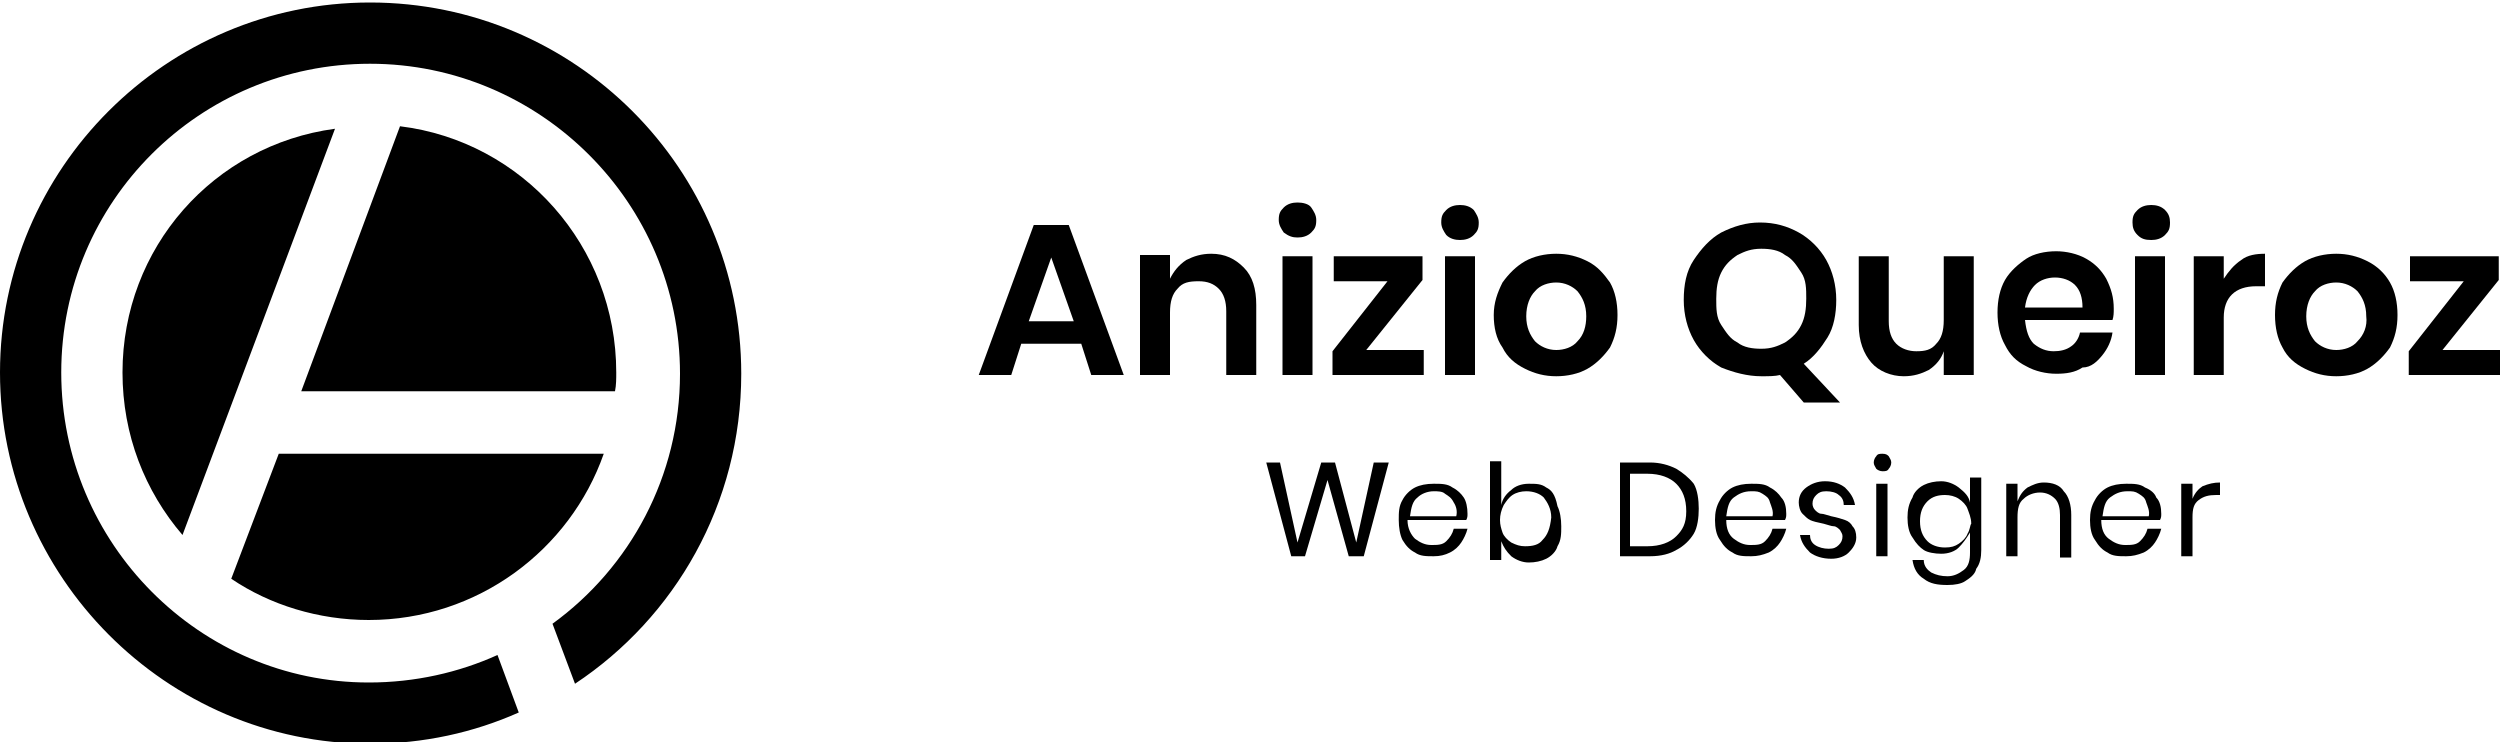
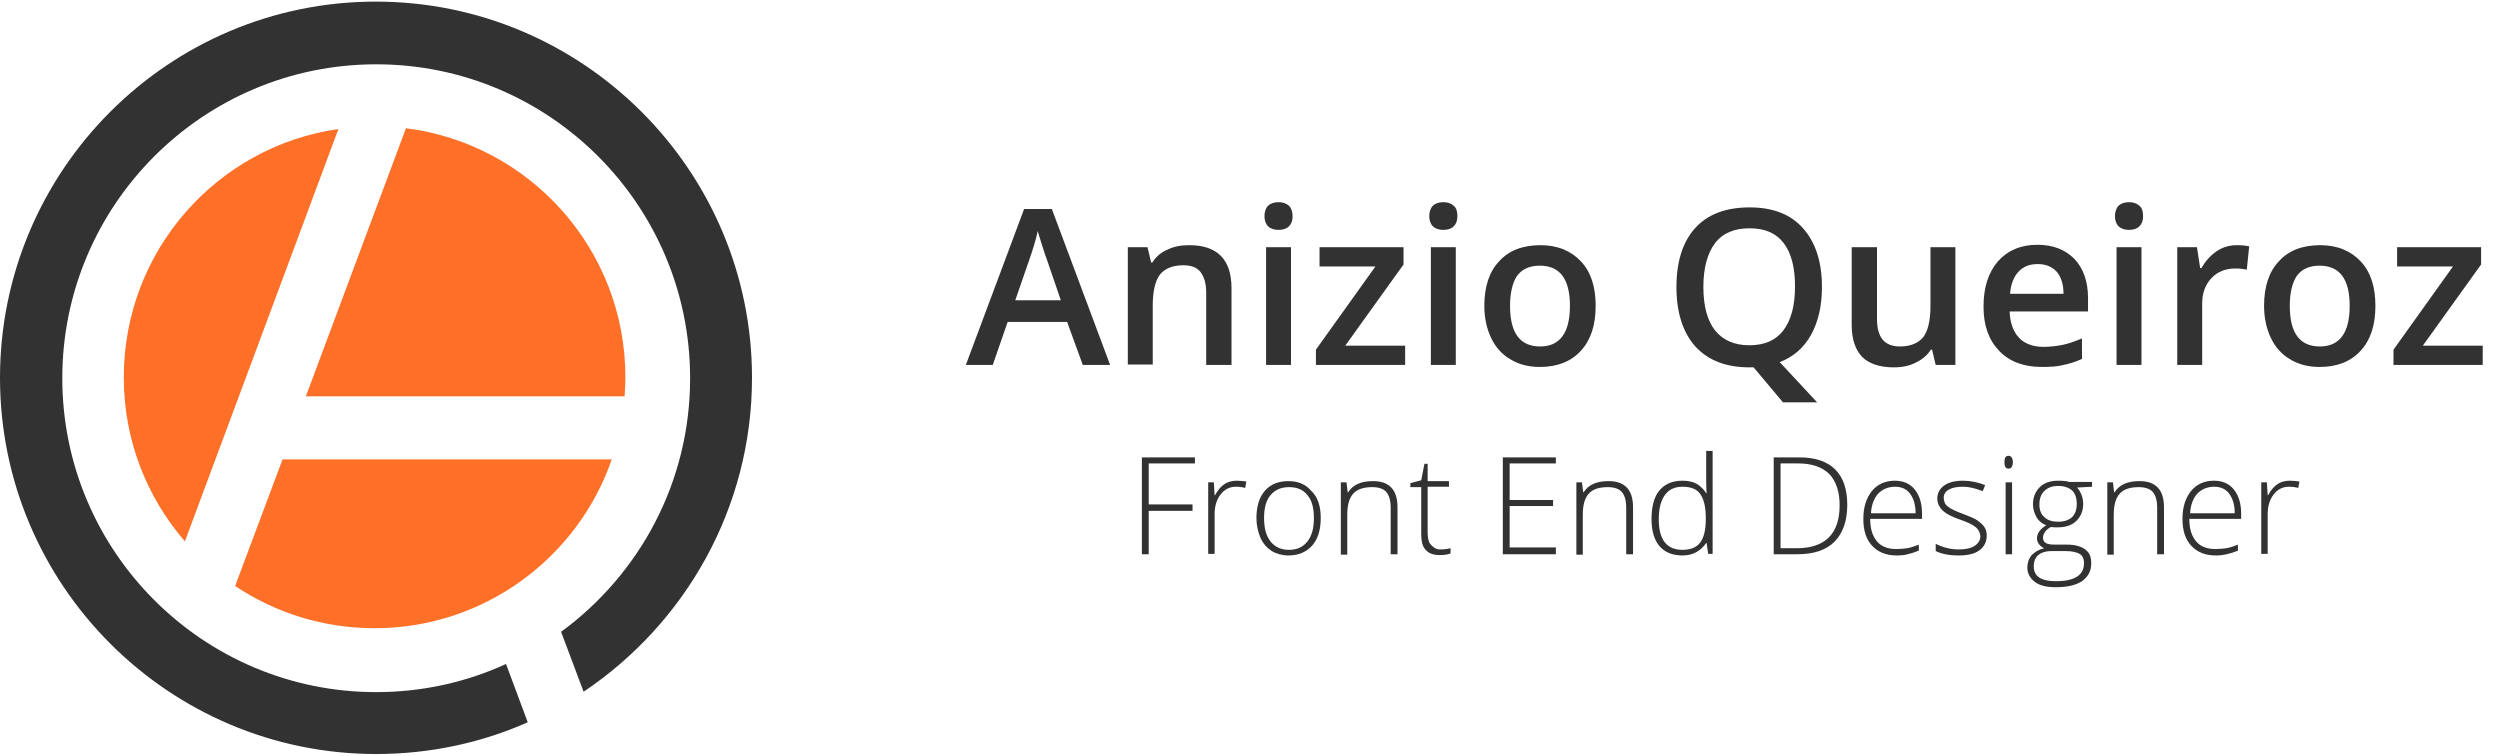
- <svg xmlns="http://www.w3.org/2000/svg" version="1.1" id="Camada_1" x="0px" y="0px" viewBox="0 0 200 59.3" style="enable-background:new 0 0 200 59.3;" xml:space="preserve">
+ <svg xmlns="http://www.w3.org/2000/svg" version="1.1" id="Camada_1" x="0px" y="0px" viewBox="0 0 622 188" style="enable-background:new 0 0 622 188;" xml:space="preserve">
+   <style type="text/css">
+ 	.st0{fill:#FE7028;}
+ 	.st1{fill:#323232;}
+ 	.st2{enable-background:new    ;}
+ </style>
  <g>
-     <path d="M82.7,18l-4.4,12h2.6l0.8-2.5h4.8l0.8,2.5h2.6l-4.4-12H82.7z M82.3,25.7l1.8-5.1l1.8,5.1H82.3z" />
-     <path d="M96.9,20.3c-0.8,0-1.4,0.2-2,0.5c-0.6,0.4-1,0.9-1.3,1.5v-1.9h-2.4V30h2.4v-5c0-0.9,0.2-1.5,0.6-1.9   c0.4-0.5,0.9-0.6,1.7-0.6c0.7,0,1.2,0.2,1.6,0.6c0.4,0.4,0.6,1,0.6,1.8V30h2.4v-5.6c0-1.3-0.3-2.3-1-3C98.8,20.7,98,20.3,96.9,20.3   z" />
-     <path d="M103.8,19c0.4,0,0.8-0.1,1.1-0.4c0.3-0.3,0.4-0.5,0.4-1c0-0.4-0.2-0.7-0.4-1s-0.7-0.4-1.1-0.4s-0.8,0.1-1.1,0.4   c-0.3,0.3-0.4,0.5-0.4,1c0,0.4,0.2,0.7,0.4,1C103.1,18.9,103.4,19,103.8,19z" />
-     <rect x="102.6" y="20.5" width="2.4" height="9.5" />
-     <polygon points="113.9,28 109.3,28 113.8,22.4 113.8,20.5 106.7,20.5 106.7,22.5 111,22.5 106.6,28.1 106.6,30 113.9,30  " />
-     <rect x="115.6" y="20.5" width="2.4" height="9.5" />
-     <path d="M116.8,16.4c-0.4,0-0.8,0.1-1.1,0.4c-0.3,0.3-0.4,0.5-0.4,1c0,0.4,0.2,0.7,0.4,1c0.3,0.3,0.7,0.4,1.1,0.4s0.8-0.1,1.1-0.4   c0.3-0.3,0.4-0.5,0.4-1c0-0.4-0.2-0.7-0.4-1C117.6,16.5,117.2,16.4,116.8,16.4z" />
-     <path d="M127,20.9c-0.8-0.4-1.6-0.6-2.5-0.6s-1.8,0.2-2.5,0.6s-1.3,1-1.8,1.7c-0.4,0.8-0.7,1.6-0.7,2.6s0.2,1.9,0.7,2.6   c0.4,0.8,1,1.3,1.8,1.7c0.8,0.4,1.6,0.6,2.5,0.6s1.8-0.2,2.5-0.6s1.3-1,1.8-1.7c0.4-0.8,0.6-1.6,0.6-2.6s-0.2-1.9-0.6-2.6   C128.3,21.9,127.8,21.3,127,20.9z M126.2,27.3c-0.4,0.5-1.1,0.7-1.7,0.7c-0.7,0-1.3-0.3-1.7-0.7c-0.4-0.5-0.7-1.1-0.7-2   s0.3-1.6,0.7-2c0.4-0.5,1.1-0.7,1.7-0.7c0.7,0,1.3,0.3,1.7,0.7c0.4,0.5,0.7,1.1,0.7,2C126.9,26.1,126.7,26.8,126.2,27.3z" />
-     <path d="M140.9,30.1c0.6,0,1.1,0,1.5-0.1l1.9,2.2h2.9l-2.9-3.1c0.8-0.5,1.4-1.3,1.9-2.1s0.7-1.9,0.7-3c0-1.2-0.3-2.3-0.8-3.2   s-1.3-1.7-2.2-2.2c-0.9-0.5-1.9-0.8-3.1-0.8c-1.1,0-2.1,0.3-3.1,0.8c-0.9,0.5-1.6,1.3-2.2,2.2s-0.8,2-0.8,3.2s0.3,2.3,0.8,3.2   s1.3,1.7,2.2,2.2C138.7,29.8,139.8,30.1,140.9,30.1z M137.3,23.9c0-0.8,0.1-1.5,0.4-2.1s0.7-1,1.3-1.4c0.6-0.3,1.1-0.5,1.9-0.5   c0.7,0,1.4,0.1,1.9,0.5c0.6,0.3,0.9,0.8,1.3,1.4s0.4,1.3,0.4,2.1c0,0.8-0.1,1.5-0.4,2.1s-0.7,1-1.3,1.4c-0.6,0.3-1.1,0.5-1.9,0.5   c-0.7,0-1.4-0.1-1.9-0.5c-0.6-0.3-0.9-0.8-1.3-1.4S137.3,24.7,137.3,23.9z" />
-     <path d="M155.5,28.1V30h2.4v-9.5h-2.4v5.1c0,0.9-0.2,1.5-0.6,1.9c-0.4,0.5-0.9,0.6-1.6,0.6c-0.6,0-1.2-0.2-1.6-0.6   c-0.4-0.4-0.6-1-0.6-1.8v-5.2h-2.4V26c0,1.3,0.4,2.3,1,3s1.6,1.1,2.6,1.1c0.8,0,1.4-0.2,2-0.5C154.9,29.2,155.3,28.7,155.5,28.1z" />
-     <path d="M168.2,28.4c0.4-0.5,0.7-1.1,0.8-1.8h-2.6c-0.1,0.5-0.4,0.9-0.7,1.1c-0.4,0.3-0.9,0.4-1.4,0.4c-0.6,0-1.1-0.2-1.6-0.6   c-0.4-0.4-0.6-1-0.7-1.9h7c0.1-0.3,0.1-0.6,0.1-0.9c0-0.9-0.2-1.6-0.6-2.4c-0.4-0.7-0.9-1.2-1.6-1.6s-1.6-0.6-2.4-0.6   c-0.9,0-1.8,0.2-2.4,0.6s-1.3,1-1.7,1.7s-0.6,1.6-0.6,2.6s0.2,1.9,0.6,2.6c0.4,0.8,0.9,1.3,1.7,1.7c0.7,0.4,1.6,0.6,2.4,0.6   c0.8,0,1.5-0.1,2.1-0.5C167.3,29.4,167.8,28.9,168.2,28.4z M162.8,22.8c0.4-0.4,1-0.6,1.6-0.6s1.2,0.2,1.6,0.6   c0.4,0.4,0.6,1,0.6,1.8h-4.6C162.1,23.8,162.4,23.2,162.8,22.8z" />
-     <path d="M172.1,16.4c-0.4,0-0.8,0.1-1.1,0.4s-0.4,0.5-0.4,1c0,0.4,0.1,0.7,0.4,1s0.6,0.4,1.1,0.4c0.4,0,0.8-0.1,1.1-0.4   s0.4-0.5,0.4-1c0-0.4-0.1-0.7-0.4-1C172.9,16.5,172.5,16.4,172.1,16.4z" />
-     <rect x="170.8" y="20.5" width="2.4" height="9.5" />
-     <path d="M177.9,22.3v-1.8h-2.4V30h2.4v-4.6c0-1.6,0.9-2.5,2.6-2.5h0.7v-2.6c-0.7,0-1.4,0.1-1.9,0.5   C178.7,21.2,178.3,21.7,177.9,22.3z" />
-     <path d="M189.4,20.9c-0.8-0.4-1.6-0.6-2.5-0.6s-1.8,0.2-2.5,0.6s-1.3,1-1.8,1.7c-0.4,0.8-0.6,1.6-0.6,2.6s0.2,1.9,0.6,2.6   c0.4,0.8,1,1.3,1.8,1.7c0.8,0.4,1.6,0.6,2.5,0.6s1.8-0.2,2.5-0.6s1.3-1,1.8-1.7c0.4-0.8,0.6-1.6,0.6-2.6s-0.2-1.9-0.6-2.6   C190.8,21.9,190.2,21.3,189.4,20.9z M188.6,27.3c-0.4,0.5-1.1,0.7-1.7,0.7c-0.7,0-1.3-0.3-1.7-0.7c-0.4-0.5-0.7-1.1-0.7-2   s0.3-1.6,0.7-2c0.4-0.5,1.1-0.7,1.7-0.7c0.7,0,1.3,0.3,1.7,0.7c0.4,0.5,0.7,1.1,0.7,2C189.4,26.1,189.1,26.8,188.6,27.3z" />
-     <polygon points="195.4,28 199.9,22.4 199.9,20.5 192.8,20.5 192.8,22.5 197.1,22.5 192.7,28.1 192.7,30 200,30 200,28  " />
-     <path d="M48.3,36.3h-26l-3.8,10c3.1,2.1,7,3.3,11,3.3C38.2,49.6,45.6,44,48.3,36.3z" />
-     <path d="M9.8,29.8c0,5,1.8,9.5,4.8,13l12.2-32.5C17.1,11.6,9.8,19.8,9.8,29.8z" />
-     <path d="M49.3,29.8c0-10.1-7.5-18.5-17.3-19.7l-7.9,21.2h25.1C49.3,30.8,49.3,30.3,49.3,29.8z" />
-     <path d="M29.6,0.2C13.3,0.2,0,13.5,0,29.8s13.3,29.7,29.6,29.7c4.3,0,8.3-0.9,11.9-2.5l-1.7-4.6c-3.1,1.4-6.6,2.2-10.3,2.2   C16,54.6,4.9,43.5,4.9,29.8S16,5.1,29.6,5.1s24.8,11.1,24.8,24.8c0,8.2-4,15.5-10.2,20l1.8,4.8c8-5.3,13.3-14.4,13.3-24.8   C59.3,13.5,46,0.2,29.6,0.2z" />
-     <polygon points="108.5,43.4 106.8,37 105.7,37 103.8,43.4 102.4,37 101.3,37 103.3,44.5 104.4,44.5 106.2,38.4 107.9,44.5    109.1,44.5 111.1,37 109.9,37  " />
-     <path d="M116.2,39c-0.4-0.3-0.9-0.3-1.5-0.3c-0.6,0-1.1,0.1-1.5,0.3s-0.8,0.6-1,1c-0.3,0.5-0.3,1-0.3,1.6s0.1,1.2,0.3,1.6   c0.3,0.5,0.6,0.8,1,1c0.4,0.3,0.9,0.3,1.5,0.3c0.5,0,0.9-0.1,1.3-0.3c0.4-0.2,0.7-0.5,0.9-0.8s0.4-0.7,0.5-1.1h-1.1   c-0.1,0.4-0.3,0.7-0.6,1c-0.3,0.3-0.7,0.3-1.2,0.3s-0.9-0.2-1.3-0.5c-0.3-0.3-0.6-0.8-0.6-1.5h4.7c0.1-0.2,0.1-0.3,0.1-0.5   c0-0.5-0.1-1-0.3-1.3C116.9,39.5,116.6,39.2,116.2,39z M112.8,41.3c0.1-0.7,0.2-1.2,0.6-1.5c0.3-0.3,0.8-0.5,1.3-0.5   c0.3,0,0.7,0,0.9,0.2c0.3,0.2,0.5,0.3,0.7,0.7c0.2,0.3,0.3,0.7,0.2,1.1H112.8z" />
-     <path d="M123.7,39c-0.4-0.3-0.8-0.3-1.4-0.3s-1.1,0.2-1.4,0.5c-0.4,0.3-0.7,0.7-0.8,1.2v-3.5h-0.9v7.9h0.9v-1.5   c0.2,0.5,0.4,0.8,0.8,1.2c0.4,0.3,0.9,0.5,1.4,0.5c0.5,0,1-0.1,1.4-0.3s0.8-0.6,0.9-1c0.3-0.5,0.3-1,0.3-1.6s-0.1-1.2-0.3-1.6   C124.4,39.5,124.1,39.2,123.7,39z M123.4,43.2c-0.3,0.4-0.8,0.5-1.4,0.5c-0.4,0-0.7-0.1-1.1-0.3c-0.3-0.2-0.6-0.5-0.7-0.8   S120,42,120,41.6s0.1-0.8,0.3-1.2c0.2-0.3,0.4-0.6,0.7-0.8c0.3-0.2,0.7-0.3,1.1-0.3c0.6,0,1.1,0.2,1.4,0.5c0.3,0.4,0.6,0.9,0.6,1.6   C124,42.3,123.8,42.8,123.4,43.2z" />
-     <path d="M134.1,37.5c-0.6-0.3-1.3-0.5-2.1-0.5h-2.4v7.5h2.4c0.9,0,1.6-0.2,2.1-0.5c0.6-0.3,1.1-0.8,1.4-1.3s0.4-1.3,0.4-2   s-0.1-1.5-0.4-2C135.1,38.2,134.6,37.8,134.1,37.5z M134.1,42.9c-0.5,0.5-1.3,0.8-2.3,0.8h-1.4v-5.8h1.4c1,0,1.8,0.3,2.3,0.8   s0.8,1.2,0.8,2.2S134.6,42.4,134.1,42.9z" />
-     <path d="M141.6,39c-0.4-0.3-0.9-0.3-1.5-0.3c-0.6,0-1.1,0.1-1.5,0.3s-0.8,0.6-1,1c-0.3,0.5-0.4,1-0.4,1.6s0.1,1.2,0.4,1.6   c0.3,0.5,0.6,0.8,1,1c0.4,0.3,0.9,0.3,1.5,0.3c0.5,0,0.9-0.1,1.4-0.3c0.4-0.2,0.7-0.5,0.9-0.8s0.4-0.7,0.5-1.1h-1.1   c-0.1,0.4-0.3,0.7-0.6,1c-0.3,0.3-0.7,0.3-1.2,0.3s-0.9-0.2-1.3-0.5s-0.6-0.8-0.6-1.5h4.7c0.1-0.2,0.1-0.3,0.1-0.5   c0-0.5-0.1-1-0.4-1.3C142.3,39.5,142,39.2,141.6,39z M138.1,41.3c0.1-0.7,0.2-1.2,0.6-1.5c0.4-0.3,0.8-0.5,1.4-0.5   c0.4,0,0.6,0,0.9,0.2s0.5,0.3,0.6,0.7c0.1,0.3,0.3,0.7,0.2,1.1H138.1z" />
-     <path d="M147.6,41.6c-0.3-0.1-0.6-0.2-1.1-0.3c-0.4-0.1-0.6-0.2-0.8-0.2s-0.4-0.2-0.5-0.3s-0.2-0.3-0.2-0.5c0-0.3,0.1-0.5,0.3-0.7   c0.2-0.2,0.4-0.3,0.8-0.3c0.4,0,0.8,0.1,1,0.3c0.3,0.2,0.4,0.5,0.4,0.8h0.9c-0.1-0.6-0.4-1-0.8-1.4c-0.4-0.3-0.9-0.5-1.6-0.5   c-0.6,0-1.1,0.2-1.5,0.5c-0.4,0.3-0.6,0.7-0.6,1.2c0,0.3,0.1,0.7,0.3,0.9c0.2,0.2,0.4,0.4,0.6,0.5s0.6,0.2,1.1,0.3   c0.4,0.1,0.6,0.2,0.8,0.2s0.4,0.2,0.5,0.3c0.1,0.2,0.2,0.3,0.2,0.5c0,0.3-0.1,0.5-0.3,0.7s-0.4,0.3-0.8,0.3c-0.4,0-0.8-0.1-1.1-0.3   c-0.3-0.2-0.4-0.5-0.4-0.8H144c0.1,0.6,0.4,1,0.8,1.4c0.4,0.3,1,0.5,1.7,0.5c0.6,0,1.1-0.2,1.4-0.5s0.6-0.7,0.6-1.2   c0-0.4-0.1-0.7-0.3-0.9C148.1,41.9,147.9,41.7,147.6,41.6z" />
-     <path d="M150.6,36.3c-0.2,0-0.4,0-0.5,0.2c-0.1,0.1-0.2,0.3-0.2,0.5s0.1,0.3,0.2,0.5c0.1,0.1,0.3,0.2,0.5,0.2s0.4,0,0.5-0.2   c0.1-0.1,0.2-0.3,0.2-0.5s-0.1-0.3-0.2-0.5C151,36.4,150.9,36.3,150.6,36.3z" />
-     <rect x="150.1" y="38.7" width="0.9" height="5.8" />
-     <path d="M157.6,40.2c-0.1-0.5-0.4-0.8-0.9-1.2c-0.4-0.3-0.9-0.5-1.4-0.5c-0.5,0-1,0.1-1.4,0.3s-0.8,0.6-0.9,1   c-0.3,0.5-0.4,1-0.4,1.6s0.1,1.2,0.4,1.6c0.3,0.5,0.6,0.8,0.9,1s0.9,0.3,1.4,0.3c0.6,0,1.1-0.2,1.4-0.5s0.6-0.7,0.9-1.2v1.6   c0,0.6-0.1,1.1-0.5,1.4c-0.4,0.3-0.8,0.5-1.3,0.5s-0.9-0.1-1.3-0.3c-0.3-0.2-0.6-0.5-0.6-1H153c0.1,0.7,0.4,1.2,0.9,1.5   c0.5,0.4,1.1,0.5,1.9,0.5c0.6,0,1.1-0.1,1.4-0.3s0.8-0.5,0.9-1c0.3-0.4,0.4-0.9,0.4-1.5v-5.8h-0.9L157.6,40.2L157.6,40.2z    M157.4,42.7c-0.1,0.3-0.4,0.6-0.7,0.8c-0.3,0.2-0.6,0.3-1.1,0.3c-0.6,0-1.1-0.2-1.4-0.5c-0.4-0.4-0.6-0.9-0.6-1.6   c0-0.7,0.2-1.2,0.6-1.6c0.4-0.4,0.9-0.5,1.4-0.5c0.4,0,0.8,0.1,1.1,0.3s0.6,0.5,0.7,0.8c0.1,0.3,0.3,0.7,0.3,1.2   C157.6,42,157.6,42.4,157.4,42.7z" />
-     <path d="M163.5,38.6c-0.5,0-0.9,0.2-1.3,0.4c-0.4,0.3-0.6,0.6-0.8,1.1v-1.4h-0.9v5.8h0.9v-3.1c0-0.7,0.1-1.2,0.5-1.5   c0.3-0.3,0.8-0.5,1.3-0.5c0.5,0,0.9,0.2,1.2,0.5s0.4,0.8,0.4,1.3v3.4h0.9v-3.4c0-0.8-0.2-1.5-0.6-1.9   C164.8,38.8,164.2,38.6,163.5,38.6z" />
-     <path d="M171.6,39c-0.4-0.3-0.9-0.3-1.5-0.3c-0.6,0-1.1,0.1-1.5,0.3s-0.8,0.6-1,1c-0.3,0.5-0.4,1-0.4,1.6s0.1,1.2,0.4,1.6   c0.3,0.5,0.6,0.8,1,1c0.4,0.3,0.9,0.3,1.5,0.3c0.5,0,0.9-0.1,1.4-0.3c0.4-0.2,0.7-0.5,0.9-0.8s0.4-0.7,0.5-1.1h-1.1   c-0.1,0.4-0.3,0.7-0.6,1c-0.3,0.3-0.7,0.3-1.2,0.3s-0.9-0.2-1.3-0.5s-0.6-0.8-0.6-1.5h4.7c0.1-0.2,0.1-0.3,0.1-0.5   c0-0.5-0.1-1-0.4-1.3C172.4,39.5,172.1,39.2,171.6,39z M168.2,41.3c0.1-0.7,0.2-1.2,0.6-1.5c0.4-0.3,0.8-0.5,1.4-0.5   c0.4,0,0.6,0,0.9,0.2s0.5,0.3,0.6,0.7c0.1,0.3,0.3,0.7,0.2,1.1H168.2z" />
-     <path d="M175.4,39.9v-1.2h-0.9v5.8h0.9v-3.1c0-0.7,0.1-1.1,0.5-1.4c0.4-0.3,0.8-0.4,1.4-0.4h0.3v-1c-0.5,0-0.9,0.1-1.4,0.3   C175.9,39.1,175.6,39.4,175.4,39.9z" />
+     <path class="st0" d="M58.5,145.8c9.9,6.6,21.8,10.5,34.7,10.5c27.3,0,50.6-17.6,59-42H70.3L58.5,145.8z" />
+     <path class="st0" d="M30.8,93.9c0,15.6,5.7,29.8,15.2,40.8L84.2,32.1C54,36.4,30.8,62.4,30.8,93.9z" />
+     <path class="st0" d="M101,31.9L76.1,98.6h79.3c0.1-1.6,0.2-3.1,0.2-4.7C155.6,62,131.8,35.8,101,31.9z" />
+   </g>
+   <path class="st1" d="M187.1,94c0-51.6-42-93.6-93.6-93.6S0,42.4,0,94s42,93.6,93.6,93.6c13.4,0,26.2-2.8,37.7-7.9l-5.4-14.5  c-9.8,4.5-20.8,7-32.3,7c-43.1,0-78.1-35-78.1-78.1S50.5,16,93.6,16s78.1,35,78.1,78.1c0,25.9-12.6,48.8-32.1,63.1l5.6,14.9  C170.4,155.2,187.1,126.5,187.1,94z" />
+   <g class="st2">
+     <path class="st1" d="M269.4,90.8l-3.9-10.7h-14.8L247,90.8h-6.7L254.8,52h6.9l14.5,38.8H269.4z M263.9,74.6l-3.6-10.5   c-0.3-0.7-0.6-1.8-1.1-3.3c-0.5-1.5-0.8-2.6-1-3.3c-0.5,2.2-1.2,4.5-2.1,7.1l-3.5,10.1H263.9z" />
+     <path class="st1" d="M306.3,90.8h-6.2v-18c0-2.3-0.5-3.9-1.4-5.1s-2.4-1.7-4.3-1.7c-2.6,0-4.6,0.8-5.8,2.3   c-1.2,1.6-1.8,4.2-1.8,7.8v14.6h-6.2V61.5h4.9l0.9,3.8h0.3c0.9-1.4,2.1-2.5,3.8-3.2c1.6-0.8,3.4-1.1,5.4-1.1   c7,0,10.5,3.6,10.5,10.7V90.8z" />
+     <path class="st1" d="M314.6,53.8c0-1.1,0.3-2,0.9-2.6s1.5-0.9,2.6-0.9c1.1,0,1.9,0.3,2.6,0.9c0.6,0.6,0.9,1.5,0.9,2.6   c0,1.1-0.3,1.9-0.9,2.5c-0.6,0.6-1.5,0.9-2.6,0.9c-1.1,0-2-0.3-2.6-0.9S314.6,54.8,314.6,53.8z M321.2,90.8H315V61.5h6.2V90.8z" />
+     <path class="st1" d="M349.6,90.8h-22.2V87l14.8-20.7h-13.9v-4.8h20.9v4.3L334.7,86h14.9V90.8z" />
+     <path class="st1" d="M355.6,53.8c0-1.1,0.3-2,0.9-2.6c0.6-0.6,1.5-0.9,2.6-0.9c1.1,0,1.9,0.3,2.6,0.9s0.9,1.5,0.9,2.6   c0,1.1-0.3,1.9-0.9,2.5s-1.5,0.9-2.6,0.9c-1.1,0-2-0.3-2.6-0.9C355.9,55.7,355.6,54.8,355.6,53.8z M362.2,90.8H356V61.5h6.2V90.8z" />
+     <path class="st1" d="M397,76.1c0,4.8-1.2,8.5-3.7,11.2c-2.5,2.7-5.9,4-10.2,4c-2.7,0-5.2-0.6-7.3-1.9c-2.1-1.2-3.7-3-4.8-5.3   c-1.1-2.3-1.7-5-1.7-8c0-4.7,1.2-8.5,3.7-11.1c2.4-2.7,5.9-4,10.3-4c4.2,0,7.6,1.4,10.1,4.1S397,71.5,397,76.1z M375.7,76.1   c0,6.8,2.5,10.1,7.5,10.1c4.9,0,7.4-3.4,7.4-10.1c0-6.7-2.5-10-7.5-10c-2.6,0-4.5,0.9-5.7,2.6C376.3,70.4,375.7,72.9,375.7,76.1z" />
+     <path class="st1" d="M453.3,71.4c0,4.7-0.9,8.6-2.7,11.9c-1.8,3.2-4.4,5.5-7.8,6.8l9.3,10h-8.5l-7.3-8.7h-1   c-5.8,0-10.3-1.7-13.5-5.2c-3.1-3.5-4.7-8.4-4.7-14.8c0-6.4,1.6-11.3,4.7-14.7c3.1-3.4,7.6-5.1,13.5-5.1c5.8,0,10.2,1.7,13.3,5.2   S453.3,65.1,453.3,71.4z M423.8,71.4c0,4.8,1,8.4,2.9,10.8s4.8,3.7,8.5,3.7c3.8,0,6.6-1.2,8.5-3.7s2.9-6.1,2.9-10.9   c0-4.7-0.9-8.3-2.8-10.8s-4.7-3.7-8.5-3.7c-3.8,0-6.7,1.2-8.6,3.7S423.8,66.7,423.8,71.4z" />
+     <path class="st1" d="M481.6,90.8l-0.9-3.8h-0.3c-0.9,1.4-2.1,2.4-3.7,3.2c-1.6,0.8-3.4,1.2-5.5,1.2c-3.5,0-6.2-0.9-7.9-2.6   c-1.7-1.8-2.6-4.4-2.6-8V61.5h6.3v18c0,2.2,0.5,3.9,1.4,5c0.9,1.1,2.4,1.7,4.3,1.7c2.6,0,4.5-0.8,5.8-2.3c1.2-1.6,1.8-4.2,1.8-7.8   V61.5h6.2v29.3H481.6z" />
+     <path class="st1" d="M508.1,91.3c-4.6,0-8.1-1.3-10.7-4c-2.6-2.7-3.9-6.3-3.9-11c0-4.8,1.2-8.5,3.6-11.3c2.4-2.7,5.7-4.1,9.8-4.1   c3.9,0,6.9,1.2,9.2,3.5c2.2,2.3,3.4,5.6,3.4,9.7v3.4H500c0.1,2.8,0.9,5,2.3,6.5c1.4,1.5,3.5,2.3,6.1,2.3c1.7,0,3.3-0.2,4.8-0.5   c1.5-0.3,3.1-0.9,4.8-1.6v5.1c-1.5,0.7-3.1,1.2-4.6,1.5C511.9,91.2,510.1,91.3,508.1,91.3z M507,65.7c-2,0-3.6,0.6-4.8,1.9   c-1.2,1.3-1.9,3.1-2.1,5.5h13.3c0-2.4-0.6-4.2-1.7-5.5C510.5,66.3,508.9,65.7,507,65.7z" />
+     <path class="st1" d="M526.2,53.8c0-1.1,0.3-2,0.9-2.6c0.6-0.6,1.5-0.9,2.6-0.9c1.1,0,1.9,0.3,2.6,0.9s0.9,1.5,0.9,2.6   c0,1.1-0.3,1.9-0.9,2.5s-1.5,0.9-2.6,0.9c-1.1,0-2-0.3-2.6-0.9C526.5,55.7,526.2,54.8,526.2,53.8z M532.8,90.8h-6.2V61.5h6.2V90.8z   " />
+     <path class="st1" d="M556.5,61c1.3,0,2.3,0.1,3.1,0.3l-0.6,5.8c-0.9-0.2-1.8-0.3-2.8-0.3c-2.5,0-4.5,0.8-6,2.4   c-1.5,1.6-2.3,3.7-2.3,6.3v15.3h-6.2V61.5h4.9l0.8,5.2h0.3c1-1.7,2.2-3.1,3.8-4.2C553,61.5,554.7,61,556.5,61z" />
+     <path class="st1" d="M591,76.1c0,4.8-1.2,8.5-3.7,11.2c-2.5,2.7-5.9,4-10.2,4c-2.7,0-5.2-0.6-7.3-1.9c-2.1-1.2-3.7-3-4.8-5.3   c-1.1-2.3-1.7-5-1.7-8c0-4.7,1.2-8.5,3.7-11.1c2.4-2.7,5.9-4,10.3-4c4.2,0,7.6,1.4,10.1,4.1S591,71.5,591,76.1z M569.7,76.1   c0,6.8,2.5,10.1,7.5,10.1c4.9,0,7.4-3.4,7.4-10.1c0-6.7-2.5-10-7.5-10c-2.6,0-4.5,0.9-5.7,2.6C570.3,70.4,569.7,72.9,569.7,76.1z" />
+     <path class="st1" d="M617.7,90.8h-22.2V87l14.8-20.7h-13.9v-4.8h20.9v4.3L602.8,86h14.9V90.8z" />
+   </g>
+   <g class="st2">
+     <path class="st1" d="M285.8,137.9h-1.7v-24.1h13.2v1.5h-11.5v10.2h10.9v1.6h-10.9V137.9z" />
+     <path class="st1" d="M307.7,119.6c0.8,0,1.6,0.1,2.4,0.2l-0.3,1.6c-0.7-0.2-1.5-0.3-2.3-0.3c-1.5,0-2.8,0.6-3.8,1.9   c-1,1.3-1.5,2.9-1.5,4.9v9.9h-1.6V120h1.4l0.2,3.2h0.1c0.7-1.3,1.5-2.2,2.4-2.8C305.5,119.9,306.5,119.6,307.7,119.6z" />
+     <path class="st1" d="M328.6,128.9c0,2.9-0.7,5.2-2.1,6.8c-1.4,1.6-3.4,2.5-5.9,2.5c-1.6,0-3-0.4-4.2-1.1c-1.2-0.8-2.1-1.8-2.8-3.3   c-0.6-1.4-1-3.1-1-4.9c0-2.9,0.7-5.2,2.1-6.8s3.4-2.4,5.8-2.4c2.5,0,4.4,0.8,5.8,2.5C327.9,123.7,328.6,126,328.6,128.9z    M314.5,128.9c0,2.5,0.5,4.4,1.6,5.8c1.1,1.4,2.6,2.1,4.6,2.1s3.5-0.7,4.6-2.1c1.1-1.4,1.6-3.3,1.6-5.8c0-2.5-0.5-4.4-1.6-5.7   c-1.1-1.4-2.6-2-4.6-2s-3.5,0.7-4.6,2C315,124.5,314.5,126.4,314.5,128.9z" />
+     <path class="st1" d="M346,137.9v-11.6c0-1.8-0.4-3.1-1.1-3.9s-1.9-1.2-3.5-1.2c-2.1,0-3.7,0.5-4.7,1.6c-1,1.1-1.5,2.8-1.5,5.3v9.9   h-1.6V120h1.4l0.3,2.5h0.1c1.2-1.9,3.2-2.8,6.2-2.8c4.1,0,6.1,2.2,6.1,6.5v11.7H346z" />
+     <path class="st1" d="M358.2,136.7c1,0,1.9-0.1,2.7-0.3v1.3c-0.8,0.3-1.7,0.4-2.7,0.4c-1.6,0-2.7-0.4-3.5-1.3   c-0.8-0.8-1.1-2.2-1.1-4v-11.6h-2.7v-1l2.7-0.7l0.8-4.1h0.8v4.3h5.3v1.4h-5.3v11.3c0,1.4,0.2,2.4,0.7,3S357.2,136.7,358.2,136.7z" />
+     <path class="st1" d="M387.1,137.9h-13.2v-24.1h13.2v1.5h-11.5v9.1h10.8v1.5h-10.8v10.3h11.5V137.9z" />
+     <path class="st1" d="M404.6,137.9v-11.6c0-1.8-0.4-3.1-1.1-3.9s-1.9-1.2-3.5-1.2c-2.1,0-3.7,0.5-4.7,1.6c-1,1.1-1.5,2.8-1.5,5.3   v9.9h-1.6V120h1.4l0.3,2.5h0.1c1.2-1.9,3.2-2.8,6.2-2.8c4.1,0,6.1,2.2,6.1,6.5v11.7H404.6z" />
+     <path class="st1" d="M418.6,119.6c1.3,0,2.4,0.2,3.4,0.7c0.9,0.5,1.8,1.3,2.5,2.4h0.1c-0.1-1.4-0.1-2.7-0.1-4.1v-6.4h1.6v25.6H425   l-0.4-2.7h-0.1c-1.4,2-3.3,3.1-5.9,3.1c-2.5,0-4.4-0.8-5.7-2.3c-1.3-1.5-2-3.8-2-6.7c0-3.1,0.6-5.5,1.9-7.1   C414.2,120.4,416.1,119.6,418.6,119.6z M418.6,121.1c-2,0-3.4,0.7-4.4,2.1c-1,1.4-1.5,3.4-1.5,6c0,5.1,2,7.6,5.9,7.6   c2,0,3.5-0.6,4.4-1.8c0.9-1.2,1.4-3.1,1.4-5.8v-0.3c0-2.8-0.5-4.8-1.4-6C422.2,121.7,420.7,121.1,418.6,121.1z" />
+     <path class="st1" d="M459.6,125.6c0,4-1.1,7.1-3.2,9.2c-2.1,2.1-5.2,3.1-9.3,3.1h-5.8v-24.1h6.5c3.8,0,6.8,1,8.8,3   C458.6,118.8,459.6,121.7,459.6,125.6z M457.7,125.7c0-3.4-0.9-6-2.6-7.8c-1.8-1.7-4.3-2.6-7.7-2.6H443v21.1h4   C454.1,136.4,457.7,132.8,457.7,125.7z" />
+     <path class="st1" d="M471.9,138.2c-2.6,0-4.6-0.8-6.1-2.4s-2.2-3.8-2.2-6.7c0-2.9,0.7-5.1,2.1-6.9c1.4-1.7,3.3-2.6,5.7-2.6   c2.1,0,3.8,0.7,5,2.2s1.8,3.5,1.8,6v1.3h-12.9c0,2.5,0.6,4.3,1.7,5.6s2.7,1.9,4.8,1.9c1,0,1.9-0.1,2.7-0.2s1.8-0.5,2.9-0.9v1.5   c-1,0.4-1.9,0.7-2.8,0.9C473.9,138.1,473,138.2,471.9,138.2z M471.5,121.1c-1.7,0-3.1,0.6-4.2,1.7c-1,1.1-1.7,2.8-1.8,4.9h11.1   c0-2.1-0.5-3.7-1.4-4.9C474.3,121.6,473,121.1,471.5,121.1z" />
+     <path class="st1" d="M494.3,133.2c0,1.6-0.6,2.8-1.8,3.7c-1.2,0.9-2.9,1.3-5.2,1.3c-2.4,0-4.3-0.4-5.7-1.1v-1.8   c1.8,0.9,3.7,1.4,5.7,1.4c1.8,0,3.1-0.3,4-0.9c0.9-0.6,1.4-1.4,1.4-2.3c0-0.9-0.4-1.7-1.1-2.3c-0.7-0.6-1.9-1.2-3.6-1.8   c-1.8-0.6-3-1.2-3.8-1.7c-0.7-0.5-1.3-1-1.6-1.6c-0.4-0.6-0.6-1.3-0.6-2.1c0-1.3,0.6-2.4,1.7-3.2c1.1-0.8,2.7-1.2,4.7-1.2   c1.9,0,3.8,0.4,5.5,1.1l-0.6,1.5c-1.8-0.7-3.4-1.1-4.9-1.1c-1.5,0-2.6,0.2-3.5,0.7c-0.9,0.5-1.3,1.2-1.3,2c0,0.9,0.3,1.7,1,2.2   c0.7,0.6,2,1.2,3.9,1.9c1.6,0.6,2.8,1.1,3.5,1.6c0.7,0.5,1.3,1,1.7,1.6S494.3,132.4,494.3,133.2z" />
+     <path class="st1" d="M498.7,115c0-1.1,0.3-1.6,1-1.6c0.3,0,0.6,0.1,0.8,0.4s0.3,0.7,0.3,1.2c0,0.5-0.1,0.9-0.3,1.2   c-0.2,0.3-0.5,0.4-0.8,0.4C499,116.6,498.7,116,498.7,115z M500.6,137.9h-1.6V120h1.6V137.9z" />
+     <path class="st1" d="M520.5,120v1.1l-3.7,0.2c1,1.2,1.5,2.6,1.5,4.1c0,1.7-0.6,3.1-1.7,4.2c-1.1,1.1-2.7,1.6-4.6,1.6   c-0.8,0-1.4,0-1.7-0.1c-0.6,0.3-1.1,0.7-1.5,1.2c-0.3,0.5-0.5,0.9-0.5,1.5c0,0.6,0.2,1,0.7,1.3s1.2,0.4,2.2,0.4h3.1   c1.9,0,3.4,0.4,4.5,1.2s1.5,1.9,1.5,3.5c0,1.9-0.8,3.3-2.3,4.4c-1.5,1-3.7,1.5-6.5,1.5c-2.3,0-4-0.4-5.2-1.3   c-1.2-0.9-1.9-2.1-1.9-3.6c0-1.2,0.4-2.3,1.1-3.1c0.8-0.8,1.8-1.4,3.1-1.7c-0.5-0.2-1-0.6-1.3-1s-0.5-0.9-0.5-1.5   c0-1.2,0.8-2.3,2.3-3.2c-1-0.4-1.9-1.1-2.4-2s-0.9-2-0.9-3.2c0-1.8,0.6-3.2,1.7-4.3c1.1-1.1,2.7-1.6,4.6-1.6c1.2,0,2.1,0.1,2.7,0.3   H520.5z M506,140.9c0,2.5,1.8,3.7,5.5,3.7c4.7,0,7-1.5,7-4.5c0-1.1-0.4-1.9-1.1-2.3s-1.9-0.7-3.6-0.7H511   C507.7,137,506,138.3,506,140.9z M507.4,125.5c0,1.4,0.4,2.5,1.3,3.2c0.8,0.8,2,1.1,3.4,1.1c1.5,0,2.6-0.4,3.4-1.1   c0.8-0.8,1.2-1.9,1.2-3.3c0-1.5-0.4-2.7-1.2-3.4s-2-1.1-3.4-1.1c-1.4,0-2.6,0.4-3.4,1.2C507.8,122.9,507.4,124.1,507.4,125.5z" />
+     <path class="st1" d="M536.7,137.9v-11.6c0-1.8-0.4-3.1-1.1-3.9s-1.9-1.2-3.5-1.2c-2.1,0-3.7,0.5-4.7,1.6c-1,1.1-1.5,2.8-1.5,5.3   v9.9h-1.6V120h1.4l0.3,2.5h0.1c1.2-1.9,3.2-2.8,6.2-2.8c4.1,0,6.1,2.2,6.1,6.5v11.7H536.7z" />
+     <path class="st1" d="M551.3,138.2c-2.6,0-4.6-0.8-6.1-2.4c-1.5-1.6-2.2-3.8-2.2-6.7c0-2.9,0.7-5.1,2.1-6.9c1.4-1.7,3.3-2.6,5.7-2.6   c2.1,0,3.8,0.7,5,2.2c1.2,1.5,1.8,3.5,1.8,6v1.3h-12.9c0,2.5,0.6,4.3,1.7,5.6c1.1,1.3,2.7,1.9,4.8,1.9c1,0,1.9-0.1,2.7-0.2   c0.8-0.1,1.8-0.5,2.9-0.9v1.5c-1,0.4-1.9,0.7-2.8,0.9S552.4,138.2,551.3,138.2z M550.9,121.1c-1.7,0-3.1,0.6-4.2,1.7   c-1,1.1-1.7,2.8-1.8,4.9h11.1c0-2.1-0.5-3.7-1.4-4.9C553.7,121.6,552.4,121.1,550.9,121.1z" />
+     <path class="st1" d="M569.7,119.6c0.8,0,1.6,0.1,2.4,0.2l-0.3,1.6c-0.7-0.2-1.5-0.3-2.3-0.3c-1.5,0-2.8,0.6-3.8,1.9   c-1,1.3-1.5,2.9-1.5,4.9v9.9h-1.6V120h1.4l0.2,3.2h0.1c0.7-1.3,1.5-2.2,2.4-2.8C567.5,119.9,568.5,119.6,569.7,119.6z" />
  </g>
</svg>
